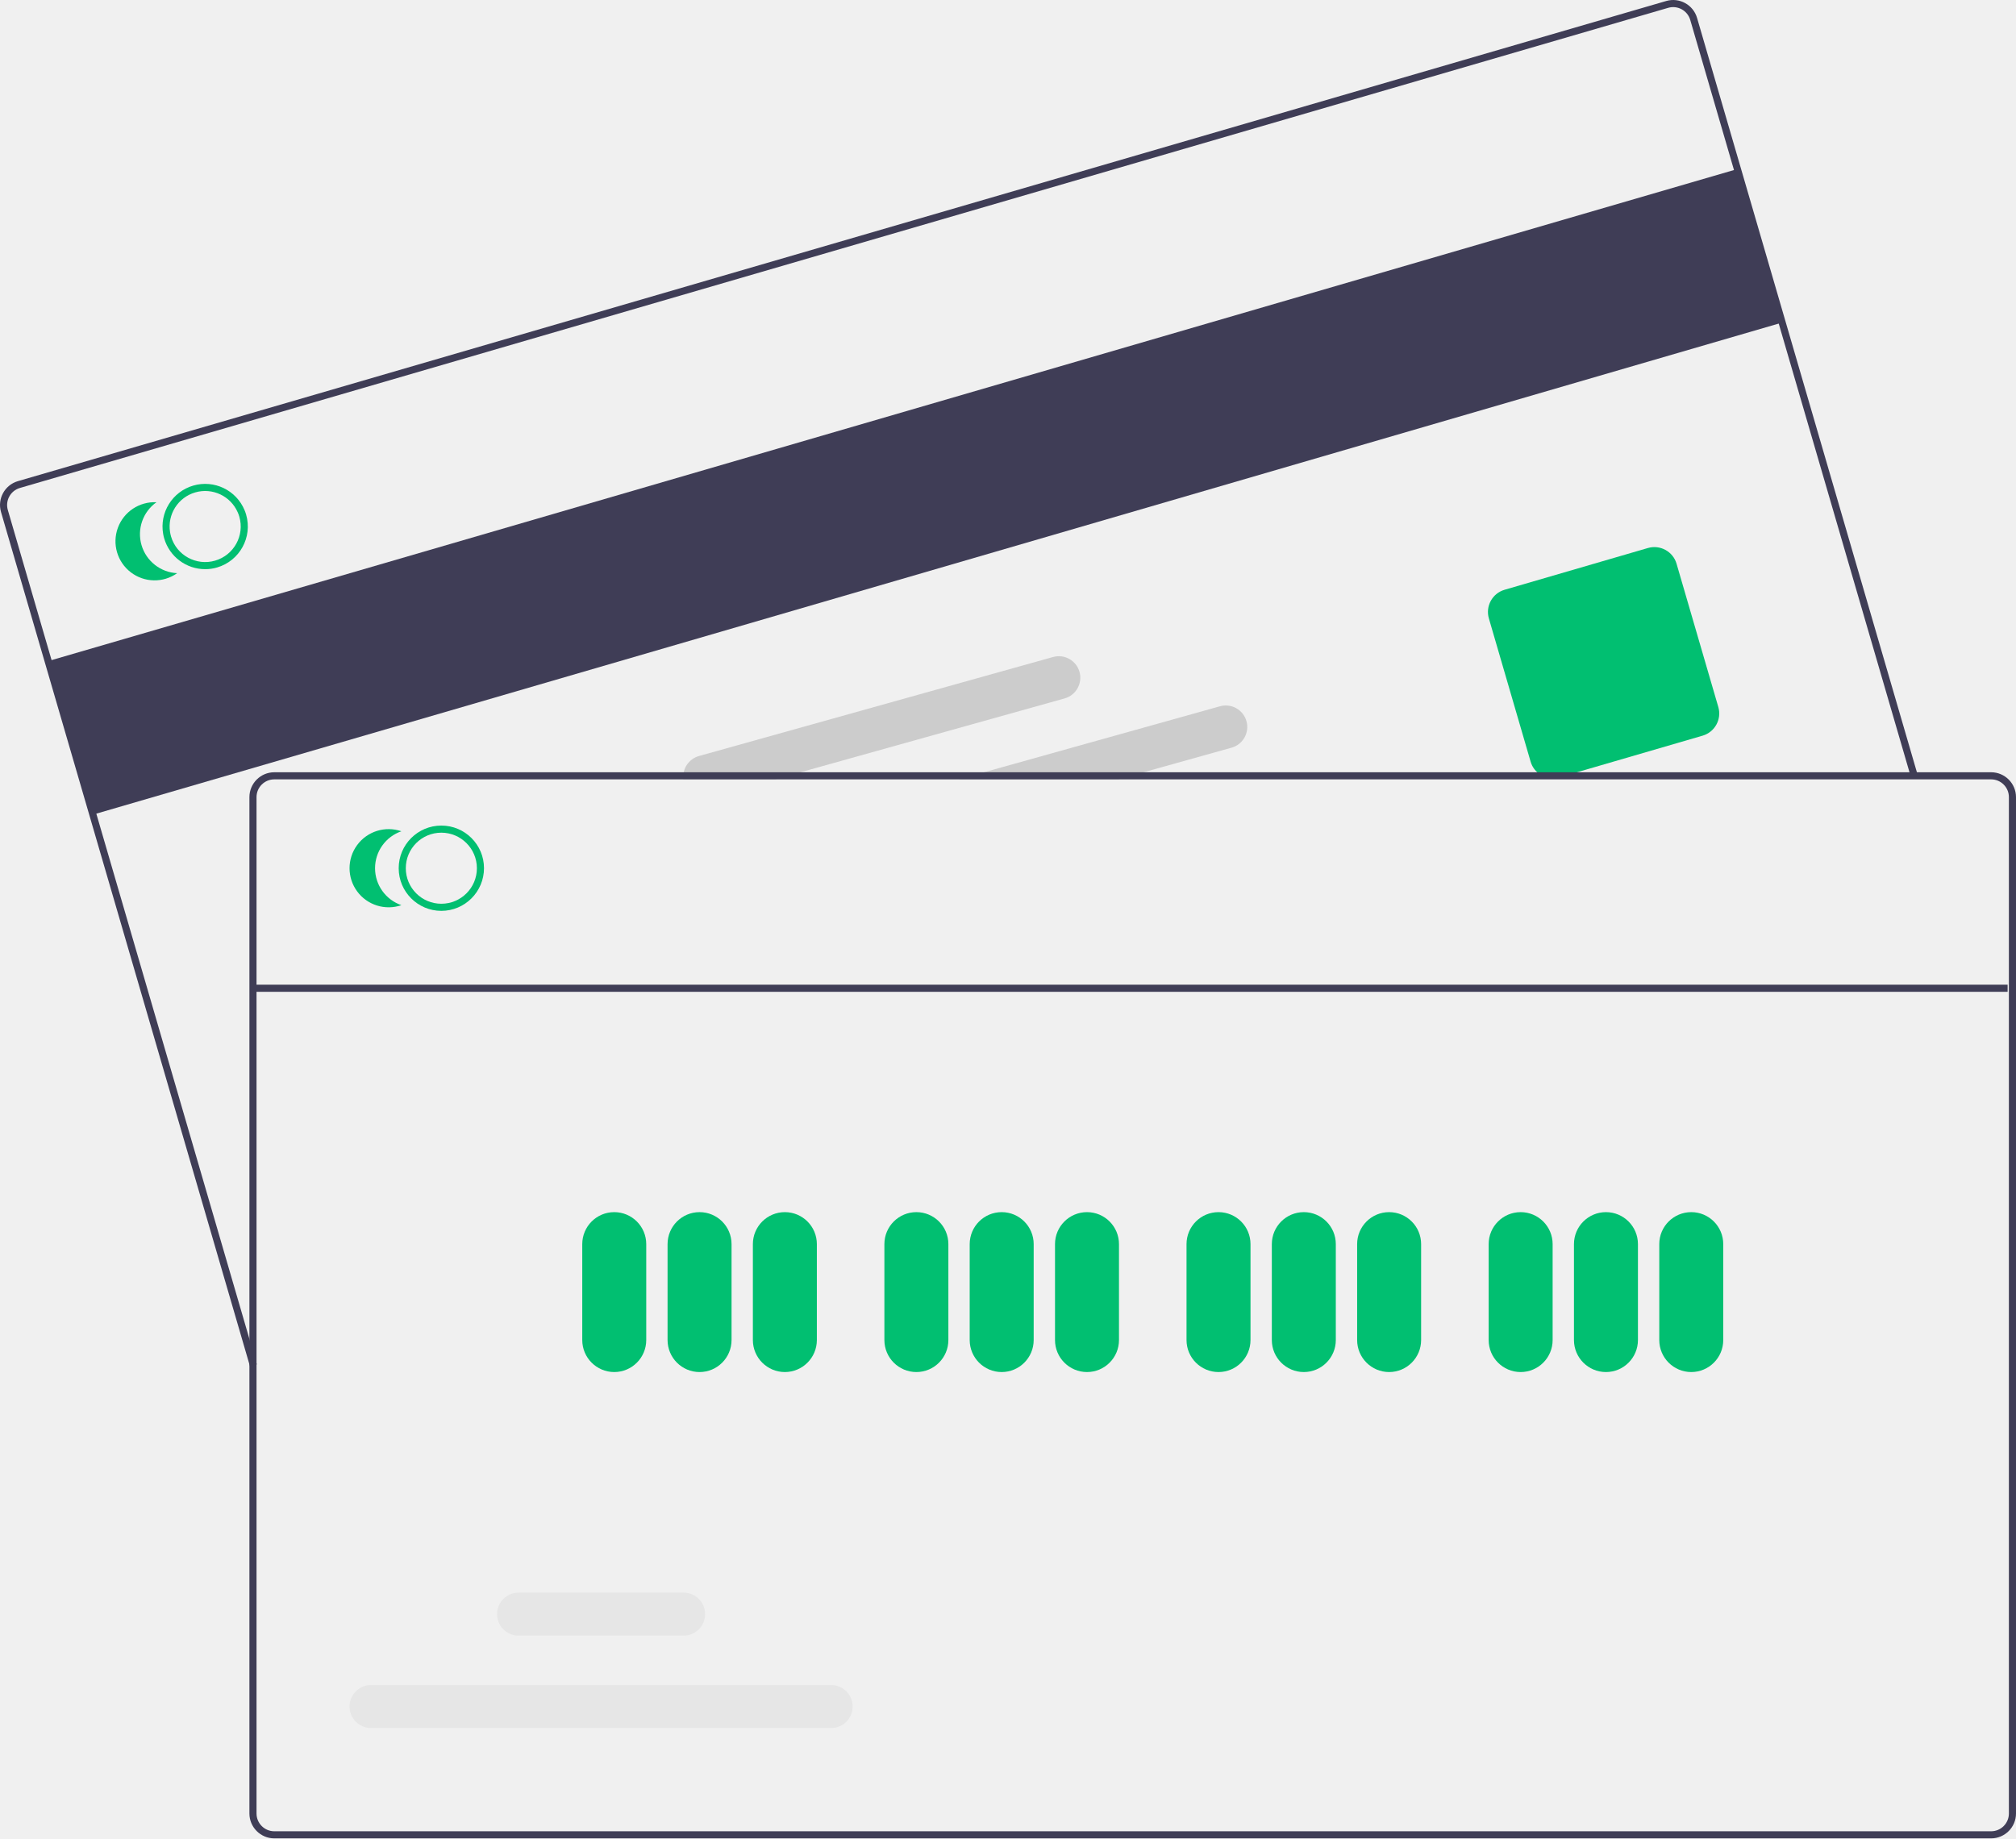
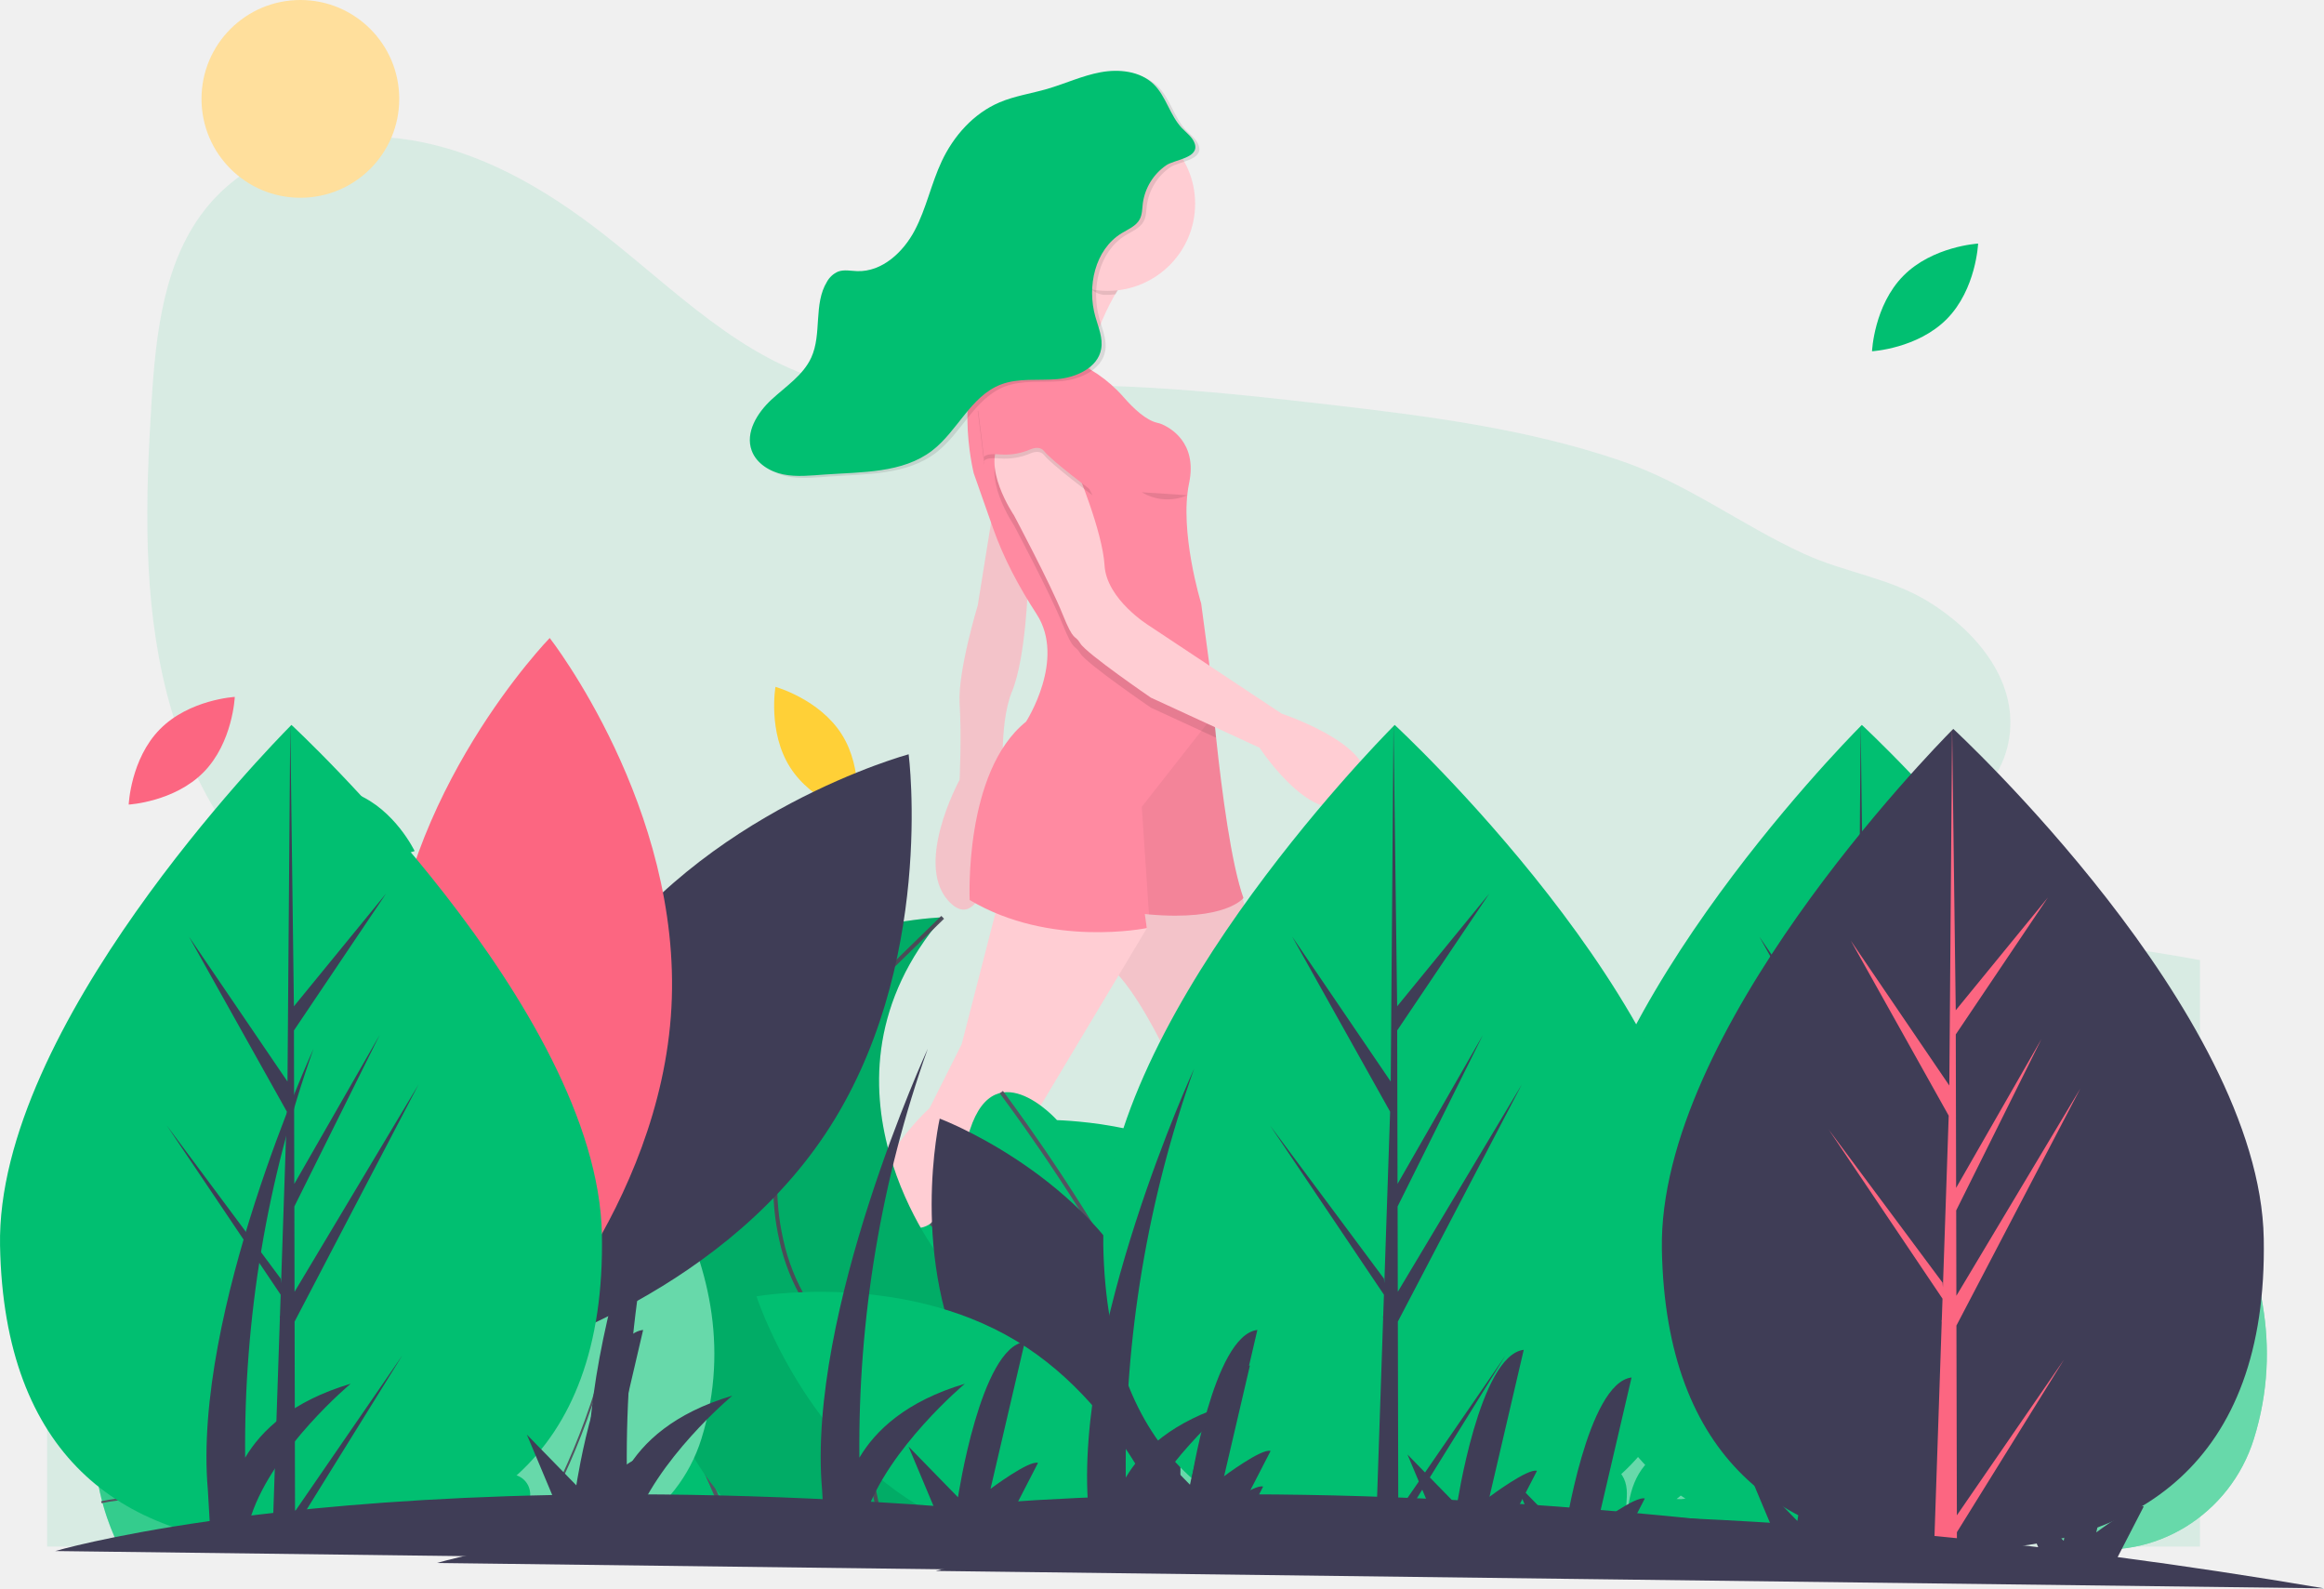
- <svg xmlns="http://www.w3.org/2000/svg" id="abd5c76d-7219-42bc-94fd-ab97f702b65a" data-name="Layer 1" width="567.17" height="517.31" viewBox="0 0 567.17 517.31">
-   <rect x="326.035" y="307.389" width="495" height="45" transform="translate(-385.4543 -17.88532) rotate(-16.24392)" fill="#3f3d56" />
-   <path d="M386.4,575.969,316.354,335.556a7,7,0,0,1,4.763-8.679L784.835,191.769a7.006,7.006,0,0,1,8.679,4.762l62.056,212.989-1.92.56L791.593,197.091a5.009,5.009,0,0,0-6.199-3.402L321.676,328.798a5,5,0,0,0-3.402,6.199l70.047,240.413Z" transform="translate(-316.0711 -191.4881)" fill="#3f3d56" />
-   <path d="M752.933,410.51a6.512,6.512,0,0,1-6.243-4.683l-11.749-40.323a6.507,6.507,0,0,1,4.422-8.059l40.323-11.749a6.507,6.507,0,0,1,8.059,4.423L799.494,390.443a6.507,6.507,0,0,1-4.422,8.059l-40.323,11.749A6.479,6.479,0,0,1,752.933,410.51Z" transform="translate(-316.0711 -191.4881)" fill="#01bf71" />
-   <path d="M385.318,336.3a11.691,11.691,0,0,0-.43-1.22,12,12,0,0,0-22.91,6.67,11.38,11.38,0,0,0,.29,1.26,12.019,12.019,0,0,0,11.53,8.64,11.749,11.749,0,0,0,3.35-.48A12.013,12.013,0,0,0,385.318,336.3Zm-8.73,12.95a10.013,10.013,0,0,1-12.4-6.8,11.435,11.435,0,0,1-.28-1.26,9.997,9.997,0,0,1,19.04-5.54,8.338,8.338,0,0,1,.45,1.21A10.004,10.004,0,0,1,376.588,349.25Z" transform="translate(-316.0711 -191.4881)" fill="#01bf71" />
-   <path d="M355.885,344.87a11.002,11.002,0,0,1,4.208-12.057,11,11,0,1,0,5.818,19.967A11.002,11.002,0,0,1,355.885,344.87Z" transform="translate(-316.0711 -191.4881)" fill="#01bf71" />
-   <path d="M666.747,394.43a6.042,6.042,0,0,0-7.45-4.2L592.907,408.8l-7.15,2h44.9l7.15-2,24.75-6.92A6.049,6.049,0,0,0,666.747,394.43Z" transform="translate(-316.0711 -191.4881)" fill="#ccc" />
-   <path d="M619.777,380.56a6.045,6.045,0,0,0-7.45-4.19l-99.62,27.86a6.068,6.068,0,0,0-4.37,6.57h25.79l7.16-2,74.3-20.78A6.055,6.055,0,0,0,619.777,380.56Z" transform="translate(-316.0711 -191.4881)" fill="#ccc" />
-   <path d="M876.241,408.798H393.241a7.008,7.008,0,0,0-7,7v286a7.008,7.008,0,0,0,7,7H876.241a7.008,7.008,0,0,0,7-7v-286A7.008,7.008,0,0,0,876.241,408.798Zm5,293a5.002,5.002,0,0,1-5,5H393.241a5.002,5.002,0,0,1-5-5v-286a5.002,5.002,0,0,1,5-5H876.241a5.002,5.002,0,0,1,5,5Z" transform="translate(-316.0711 -191.4881)" fill="#3f3d56" />
-   <path d="M440.237,447.8a12,12,0,1,1,12-12A12.014,12.014,0,0,1,440.237,447.8Zm0-22a10,10,0,1,0,10,10A10.011,10.011,0,0,0,440.237,425.8Z" transform="translate(-316.0711 -191.4881)" fill="#01bf71" />
-   <path d="M421.585,435.8a11.002,11.002,0,0,1,7.413-10.399,11,11,0,1,0,0,20.797A11.002,11.002,0,0,1,421.585,435.8Z" transform="translate(-316.0711 -191.4881)" fill="#01bf71" />
-   <path d="M488.881,577.578a9.01,9.01,0,0,1-9-9v-27a9,9,0,0,1,18,0v27A9.01,9.01,0,0,1,488.881,577.578Z" transform="translate(-316.0711 -191.4881)" fill="#01bf71" />
-   <path d="M512.881,577.578a9.01,9.01,0,0,1-9-9v-27a9,9,0,0,1,18,0v27A9.01,9.01,0,0,1,512.881,577.578Z" transform="translate(-316.0711 -191.4881)" fill="#01bf71" />
-   <path d="M536.881,577.578a9.01,9.01,0,0,1-9-9v-27a9,9,0,0,1,18,0v27A9.01,9.01,0,0,1,536.881,577.578Z" transform="translate(-316.0711 -191.4881)" fill="#01bf71" />
-   <path d="M573.881,577.578a9.01,9.01,0,0,1-9-9v-27a9,9,0,0,1,18,0v27A9.01,9.01,0,0,1,573.881,577.578Z" transform="translate(-316.0711 -191.4881)" fill="#01bf71" />
-   <path d="M597.881,577.578a9.01,9.01,0,0,1-9-9v-27a9,9,0,0,1,18,0v27A9.01,9.01,0,0,1,597.881,577.578Z" transform="translate(-316.0711 -191.4881)" fill="#01bf71" />
-   <path d="M621.881,577.578a9.01,9.01,0,0,1-9-9v-27a9,9,0,0,1,18,0v27A9.01,9.01,0,0,1,621.881,577.578Z" transform="translate(-316.0711 -191.4881)" fill="#01bf71" />
-   <path d="M658.881,577.578a9.01,9.01,0,0,1-9-9v-27a9,9,0,0,1,18,0v27A9.01,9.01,0,0,1,658.881,577.578Z" transform="translate(-316.0711 -191.4881)" fill="#01bf71" />
-   <path d="M682.881,577.578a9.01,9.01,0,0,1-9-9v-27a9,9,0,0,1,18,0v27A9.01,9.01,0,0,1,682.881,577.578Z" transform="translate(-316.0711 -191.4881)" fill="#01bf71" />
-   <path d="M706.881,577.578a9.01,9.01,0,0,1-9-9v-27a9,9,0,0,1,18,0v27A9.01,9.01,0,0,1,706.881,577.578Z" transform="translate(-316.0711 -191.4881)" fill="#01bf71" />
-   <path d="M743.881,577.578a9.01,9.01,0,0,1-9-9v-27a9,9,0,0,1,18,0v27A9.01,9.01,0,0,1,743.881,577.578Z" transform="translate(-316.0711 -191.4881)" fill="#01bf71" />
-   <path d="M767.881,577.578a9.01,9.01,0,0,1-9-9v-27a9,9,0,0,1,18,0v27A9.01,9.01,0,0,1,767.881,577.578Z" transform="translate(-316.0711 -191.4881)" fill="#01bf71" />
-   <path d="M791.881,577.578a9.01,9.01,0,0,1-9-9v-27a9,9,0,0,1,18,0v27A9.01,9.01,0,0,1,791.881,577.578Z" transform="translate(-316.0711 -191.4881)" fill="#01bf71" />
-   <path d="M549.899,677.745H420.459a6.047,6.047,0,1,1,0-12.095H549.899a6.047,6.047,0,1,1,0,12.095Z" transform="translate(-316.0711 -191.4881)" fill="#e6e6e6" />
-   <path d="M508.399,651.745H461.959a6.047,6.047,0,1,1,0-12.095h46.44a6.047,6.047,0,1,1,0,12.095Z" transform="translate(-316.0711 -191.4881)" fill="#e6e6e6" />
-   <rect x="71.81" y="277.09" width="493" height="2" fill="#3f3d56" />
+ <svg xmlns="http://www.w3.org/2000/svg" id="a091f3fe-20c2-40df-845f-d86d404f8031" data-name="Layer 1" width="1169.108" height="798.867" viewBox="0 0 1169.108 798.867">
+   <path d="M972.836,488.965c-31.824,40.46-19.46,99.567.762,146.904,6.771,15.849,14.428,32.617,11.572,49.614-3.493,20.784-22.043,35.981-41.518,44.036-35.503,14.683-77.988,11.184-110.61-9.11C804.849,702.87,784.66,674.35,755.987,657.61c-47.984-28.014-109.06-17.435-161.164,1.862-36.863,13.652-77.164,31.406-113.793,17.139-25.774-10.039-43.589-34.474-53.297-60.375-4.687-12.505-8.088-26.041-17.038-35.953-5.321-5.893-12.264-10.076-19.378-13.602-64.953-32.205-146.989-14.959-210.078-50.679-42.608-24.124-69.885-69.63-81.963-117.08s-10.671-97.205-7.604-146.072c2.179-34.728,6.089-71.803,28.279-98.606C143.425,125.891,183.711,115.348,220.124,120.737s69.418,24.597,98.454,47.22c36.289,28.274,69.944,63.483,114.499,74.936,30.343,7.8,62.261,3.533,93.555,2.056,52.317-2.47,104.655,3.023,156.683,9.038,49.808,5.758,99.976,12.095,147.426,28.298,33.579,11.466,60.499,32.28,92.206,46.821,20.668,9.478,43.205,12.096,62.774,24.168,24.105,14.871,46.205,40.738,40.028,71.006C1019.878,453.057,989.727,467.491,972.836,488.965Z" transform="translate(-15.44618 -50.56634)" fill="#01bf71" opacity="0.1" />
+   <path d="M39.172,588.446s183-48,420,74,496-96,491-129,172,0,172,0v295h-1083Z" transform="translate(-15.44618 -50.56634)" fill="#01bf71" opacity="0.1" />
+   <circle cx="151.106" cy="49.735" r="49.735" fill="#ffdf9c" />
+   <path d="M515.408,304.699l-8.101,50.389s-10.126,33.257-9.113,49.381,0,38.296,0,38.296-24.302,44.342-4.05,62.482,26.327-57.443,26.327-57.443-3.038-32.249,4.05-49.381,8.101-54.42,8.101-54.42Z" transform="translate(-15.44618 -50.56634)" fill="#ffcdd3" />
+   <path d="M515.408,304.699l-8.101,50.389s-10.126,33.257-9.113,49.381,0,38.296,0,38.296-24.302,44.342-4.05,62.482,26.327-57.443,26.327-57.443-3.038-32.249,4.05-49.381,8.101-54.42,8.101-54.42Z" transform="translate(-15.44618 -50.56634)" opacity="0.05" />
+   <path d="M634.049,477.973,648.057,530.442,661.221,591.916s7.088,13.101,0,40.311l23.29,75.583s13.164,48.373,21.264,49.381-8.101,38.296-8.101,38.296l-22.277-13.101s-6.076-30.233-14.176-37.288-34.428-77.599-34.428-77.599l-8.101-49.381s-25.315-67.521-47.592-83.646-29.365-42.327-29.365-42.327Z" transform="translate(-15.44618 -50.56634)" fill="#ffcdd3" />
+   <path d="M541.735,492.146s7.088,26.202,29.365,42.327,47.592,83.646,47.592,83.646l8.101,49.381s26.327,70.544,34.428,77.599c5.944,5.18,10.804,22.846,12.961,31.876.79,3.275,1.215,5.412,1.215,5.412l22.277,13.101s16.201-37.288,8.101-38.296c-1.256-.151-2.633-1.451-4.071-3.527-7.797-11.307-17.194-45.854-17.194-45.854l-23.29-75.583c7.088-27.21,0-40.311,0-40.311L648.057,530.442l-14.004-52.465Z" transform="translate(-15.44618 -50.56634)" opacity="0.05" />
+   <path d="M412.124,754.168l8.101,19.148,36.453-4.031a83.706,83.706,0,0,1-1.863-15.822c-.324-11.438,1.438-26.877,10.977-38.598,17.214-21.163,43.541-73.568,43.541-73.568s26.327-28.218,32.403-39.303l50.69-84.623-1.58-7.589,13.67-12.597H519.458l-20.252,78.607-16.201,32.249s-34.428,29.226-47.592,90.7c0,0-13.133,40.956-21.497,53.18A14.694,14.694,0,0,1,412.124,754.168Z" transform="translate(-15.44618 -50.56634)" fill="#ffcdd3" />
+   <path d="M674.182,776.974c.79,3.275,1.215,5.412,1.215,5.412l22.277,13.101s16.201-37.288,8.101-38.296c-1.256-.151-2.633-1.451-4.071-3.527a5.674,5.674,0,0,0-2.592,6.278,15.573,15.573,0,0,0,1.6,4.303c3.038,5.039-10.126,13.101-10.126,13.101C686.151,783.021,678.951,780.028,674.182,776.974Z" transform="translate(-15.44618 -50.56634)" opacity="0.1" />
+   <path d="M700.124,761.957c-1.389-5.813,5.914-9.709,10.016-5.347a19.491,19.491,0,0,1,2.723,3.604c4.05,7.054,34.428,13.101,40.504,11.086s27.34-4.031,22.277,11.086-96.196,37.288-96.196,37.288-10.126-14.109-9.113-24.187a115.178,115.178,0,0,0,0-20.156s14.176,13.101,21.264,4.031c0,0,13.164-8.062,10.126-13.101A15.57,15.57,0,0,1,700.124,761.957Z" transform="translate(-15.44618 -50.56634)" fill="#dce6f2" />
+   <path d="M412.124,754.168l8.101,19.148,36.453-4.031a83.706,83.706,0,0,1-1.863-15.822,4.996,4.996,0,0,0-8.131-1.159c-1.883,2.016-3.787,4.142-5.195,5.896-4.05,5.039-17.214,2.016-17.214,2.016-3.412,1.129-7.463-3.769-10.359-8.294A14.694,14.694,0,0,1,412.124,754.168Z" transform="translate(-15.44618 -50.56634)" opacity="0.1" />
+   <path d="M445.667,754.32a4.984,4.984,0,0,1,8.476,2.091c1.842,7.166,5.883,16.424,14.686,19.928,15.189,6.047,36.453,16.124,29.365,25.194s-31.39,17.132-52.655,10.078S393.897,787.425,393.897,787.425l15.189-40.311s8.101,17.132,14.176,15.117c0,0,13.164,3.023,17.214-2.016C441.886,758.461,443.788,756.34,445.667,754.32Z" transform="translate(-15.44618 -50.56634)" fill="#dce6f2" />
+   <path d="M583.251,187.797s-24.302,33.257-18.227,56.436-48.604-15.117-48.604-15.117S544.773,203.921,539.71,162.602Z" transform="translate(-15.44618 -50.56634)" fill="#ffcdd3" />
+   <path d="M503.257,503.232c40.504,24.187,89.108,14.109,89.108,14.109L591.352,510.286c.709.071,1.418.141,2.106.202,38.711,3.406,47.511-8.264,47.511-8.264-6.055-16.941-10.804-52.858-13.761-80.622-.425-3.991-.81-7.81-1.164-11.388-.8-8.092-1.397-14.905-1.782-19.511-.334-4.051-.506-6.389-.506-6.389l-4.05-30.233s-11.138-36.28-6.076-60.467c4.312-20.6-9.739-28.041-14.001-29.795a13.528,13.528,0,0,0-2.059-.609c-5.554-1.31-11.739-6.961-17.001-13.022a68.283,68.283,0,0,0-28.403-19.289c-5.093-1.844-9.417-3.799-9.417-3.799-7.088-8.062-26.327-3.023-26.327-3.023-23.29,15.117-11.138,64.498-11.138,64.498l9.68,27.533c5.397,15.328,13.083,29.679,21.953,43.314,14.885,22.856-5.306,54.118-5.306,54.118C500.219,438.734,503.257,503.232,503.257,503.232Z" transform="translate(-15.44618 -50.56634)" fill="#ff8aa1" />
+   <path d="M589.833,456.37l3.625,54.118c38.711,3.406,47.511-8.264,47.511-8.264-6.055-16.941-10.804-52.858-13.761-80.622-.425-3.991-.81-7.81-1.164-11.388Z" transform="translate(-15.44618 -50.56634)" opacity="0.05" />
+   <path d="M525.534,314.777s18.227,34.264,24.302,49.381,6.076,10.078,9.113,15.117,35.441,27.21,35.441,27.21l32.818,15.117c-1.387-13.021-2.39-24.257-2.947-30.899l-30.884-20.498s-21.264-13.101-22.277-30.233S556.924,291.598,556.924,291.598s-26.327-28.218-37.466-15.117S525.534,314.777,525.534,314.777Z" transform="translate(-15.44618 -50.56634)" opacity="0.1" />
+   <path d="M556.924,286.559s13.164,31.241,14.176,48.373,22.277,30.233,22.277,30.233l66.831,44.342s57.718,19.148,38.478,41.319-49.617-24.187-49.617-24.187l-54.68-25.194s-32.403-22.171-35.441-27.21-3.038,0-9.113-15.117-24.302-49.381-24.302-49.381-17.214-25.194-6.076-38.296S556.924,286.559,556.924,286.559Z" transform="translate(-15.44618 -50.56634)" fill="#ffcdd3" />
+   <path d="M565.025,299.66s-20.252-15.117-24.302-20.156c-1.788-2.224-4.563-1.896-7.105-.834a32.042,32.042,0,0,1-15.046,2.472c-4.43-.378-8.734-.126-8.227,2.393,1.013,5.039-3.038-26.202-3.038-26.202l17.214-6.047,22.277,12.093Z" transform="translate(-15.44618 -50.56634)" opacity="0.1" />
+   <path d="M565.025,297.645s-20.252-15.117-24.302-20.156c-1.788-2.224-4.563-1.896-7.105-.834a32.042,32.042,0,0,1-15.046,2.472c-4.43-.378-8.734-.126-8.227,2.393,1.013,5.039-3.038-26.202-3.038-26.202l17.214-6.047,22.277,12.093Z" transform="translate(-15.44618 -50.56634)" fill="#ff8aa1" />
+   <path d="M612.711,299.66a24.947,24.947,0,0,1-22.878-1.512" transform="translate(-15.44618 -50.56634)" opacity="0.1" />
+   <path d="M546.292,165.122c.757-6.024-6.738,6.488-7.594-.504l43.541,25.194s-2.485,3.406-5.665,8.785a44.667,44.667,0,0,1-4.968.285C558.506,198.883,554.36,174.156,546.292,165.122Z" transform="translate(-15.44618 -50.56634)" opacity="0.1" />
+   <ellipse cx="557.173" cy="102.462" rx="44.048" ry="43.838" fill="#ffcdd3" />
+   <path d="M592.381,153.794c-.331,2.752-.269,5.661-1.585,8.104-1.842,3.421-5.813,4.977-9.133,7.012-13.456,8.25-17.447,26.81-13.159,41.949,1.517,5.357,3.91,10.794,2.916,16.271-1.708,9.413-12.481,14.292-22.055,15.128s-19.596-.708-28.549,2.768c-15.038,5.838-21.659,23.391-34.442,33.2-14.867,11.409-35.346,10.703-54.073,12.023-6.924.488-13.95,1.318-20.752-.061s-13.513-5.46-15.916-11.941c-3.39-9.145,2.784-19.061,9.956-25.699s15.925-12.239,19.985-21.109c5.458-11.924,1.046-26.984,7.911-38.163a11.734,11.734,0,0,1,5.585-5.096c3.024-1.13,6.379-.349,9.607-.239,12.505.428,23.17-9.5,28.978-20.53s8.276-23.515,13.588-34.79c6.011-12.76,16.027-24.021,29.048-29.56,7.628-3.245,15.955-4.436,23.919-6.745,9.053-2.624,17.696-6.709,26.97-8.41s19.779-.578,26.559,5.944c6.381,6.139,8.242,15.771,14.342,22.187,2.306,2.425,5.266,4.476,6.376,7.627,2.628,7.464-10.125,8.093-14.379,11.082A27.834,27.834,0,0,0,592.381,153.794Z" transform="translate(-15.44618 -50.56634)" opacity="0.1" />
+   <path d="M590.356,152.786c-.331,2.752-.269,5.661-1.585,8.104-1.842,3.421-5.813,4.977-9.133,7.012-13.456,8.25-17.447,26.81-13.159,41.949,1.517,5.357,3.91,10.794,2.916,16.271-1.708,9.413-12.481,14.292-22.055,15.128s-19.596-.708-28.549,2.768c-15.038,5.838-21.659,23.391-34.442,33.2-14.867,11.409-35.346,10.703-54.073,12.023-6.924.488-13.95,1.318-20.752-.061s-13.513-5.46-15.916-11.941c-3.39-9.145,2.784-19.061,9.956-25.699s15.925-12.239,19.985-21.109c5.458-11.924,1.046-26.984,7.911-38.163a11.734,11.734,0,0,1,5.585-5.096c3.024-1.13,6.379-.349,9.607-.239,12.505.428,23.17-9.5,28.978-20.53s8.276-23.515,13.588-34.79c6.011-12.76,16.027-24.021,29.048-29.56,7.628-3.245,15.955-4.436,23.919-6.745,9.053-2.624,17.696-6.709,26.97-8.41s19.779-.578,26.559,5.944c6.381,6.139,8.242,15.771,14.342,22.187,2.306,2.425,5.266,4.476,6.376,7.627,2.628,7.464-10.125,8.093-14.379,11.082A27.834,27.834,0,0,0,590.356,152.786Z" transform="translate(-15.44618 -50.56634)" fill="#01bf71" />
+   <path d="M75.672,828.946s-33-59,8-106,89-21,89-21,60,28,46,95c0,0-8,34-32,32Z" transform="translate(-15.44618 -50.56634)" fill="#01bf71" />
+   <path d="M75.672,828.946s-33-59,8-106,89-21,89-21,60,28,46,95c0,0-8,34-32,32Z" transform="translate(-15.44618 -50.56634)" fill="#fff" opacity="0.2" />
+   <line x1="112.059" y1="778.465" x2="148.226" y2="668.38" fill="none" stroke="#535461" stroke-miterlimit="10" />
+   <path d="M196.672,735.946s-18.62-8.761-37.31-3.88c0,0-9.69-24.12-31.69-28.12" transform="translate(-15.44618 -50.56634)" fill="none" stroke="#535461" stroke-miterlimit="10" />
+   <path d="M205.672,773.946s-31.664-22.885-54.832-15.942c0,0-26.168-31.058-44.168-29.058" transform="translate(-15.44618 -50.56634)" fill="none" stroke="#535461" stroke-miterlimit="10" />
+   <path d="M198.672,814.946s-27.063-19.573-60.532-18.287c0,0-25.468-30.713-49.468-32.713" transform="translate(-15.44618 -50.56634)" fill="none" stroke="#535461" stroke-miterlimit="10" />
+   <path d="M141.953,829.031a70.976,70.976,0,0,0-12.926-4.632s-20.855-27.119-62.605-18.286" transform="translate(-15.44618 -50.56634)" fill="none" stroke="#535461" stroke-miterlimit="10" />
+   <path d="M432.672,828.946s33-54-49-134-77-95-70-107c0,0-66,8-52,107s74,134,74,134Z" transform="translate(-15.44618 -50.56634)" fill="#01bf71" />
+   <path d="M386.172,828.946s-24.5-71-61.5-114-30-114-11-127" transform="translate(-15.44618 -50.56634)" fill="none" stroke="#535461" stroke-miterlimit="10" stroke-width="2" />
+   <path d="M972.893,189.338c-14.736,14.955-15.705,37.895-15.705,37.895s22.924-1.306,37.66-16.26,15.705-37.895,15.705-37.895S987.63,174.383,972.893,189.338Z" transform="translate(-15.44618 -50.56634)" fill="#01bf71" />
+   <path d="M95.893,417.338C81.157,432.292,80.188,455.233,80.188,455.233s22.924-1.306,37.66-16.26,15.705-37.895,15.705-37.895S110.63,402.383,95.893,417.338Z" transform="translate(-15.44618 -50.56634)" fill="#fc6681" />
+   <path d="M916.893,466.338c-14.736,14.955-15.705,37.895-15.705,37.895s22.924-1.306,37.66-16.26,15.705-37.895,15.705-37.895S931.63,451.383,916.893,466.338Z" transform="translate(-15.44618 -50.56634)" fill="#01bf71" />
+   <path d="M194.73,449.901c-19.418-7.983-41.02-.2-41.02-.2s9.882,20.725,29.301,28.708,41.02.2,41.02.2S214.149,457.884,194.73,449.901Z" transform="translate(-15.44618 -50.56634)" fill="#01bf71" />
+   <path d="M438.895,419.916c-11.224-17.743-33.348-23.887-33.348-23.887s-3.925,22.623,7.299,40.366,33.348,23.887,33.348,23.887S450.119,437.659,438.895,419.916Z" transform="translate(-15.44618 -50.56634)" fill="#ffd037" />
+   <circle cx="694.357" cy="442.691" r="8.669" fill="#fc6681" />
+   <circle cx="714.585" cy="535.161" r="8.669" fill="#fc6681" />
+   <path d="M547.172,613.946s-33-37-45,9-19,52-43,40-49,45,10,86,26,81.5,26,81.5h211s28-81.5-33-109.5-59-49-57-77S547.172,613.946,547.172,613.946Z" transform="translate(-15.44618 -50.56634)" fill="#01bf71" />
+   <path d="M519.172,599.876s137,180.57,90,230.57" transform="translate(-15.44618 -50.56634)" fill="none" stroke="#535461" stroke-miterlimit="10" stroke-width="2" />
+   <path d="M483.75,665.855s32.421,27.591,85.421,13.591,39.932-49.916,39.932-49.916" transform="translate(-15.44618 -50.56634)" fill="none" stroke="#535461" stroke-miterlimit="10" stroke-width="2" />
+   <path d="M705.621,753.139s-70.531-34.208-105.99-21.45c-92.322,33.215-160.959-56.243-160.959-56.243" transform="translate(-15.44618 -50.56634)" fill="none" stroke="#535461" stroke-miterlimit="10" stroke-width="2" />
+   <path d="M500.672,828.946s43-32-11-144c0,0-72-89,0-173,0,0-157,4-154,150s78.5,167,78.5,167Z" transform="translate(-15.44618 -50.56634)" fill="#01bf71" />
+   <path d="M460.505,828.946s-10.833-77-39.833-124a100.81,100.81,0,0,1-12.185-30.708c-9.694-42.629,4.126-87.208,35.437-117.717l45.748-44.575" transform="translate(-15.44618 -50.56634)" fill="none" stroke="#535461" stroke-miterlimit="10" stroke-width="2" />
+   <path d="M500.672,828.946s43-32-11-144c0,0-72-89,0-173,0,0-157,4-154,150s78.5,167,78.5,167Z" transform="translate(-15.44618 -50.56634)" opacity="0.1" />
+   <path d="M886.111,828.065s-147.143-32.896,40.077-225.389c0,0,80.705,76.487,51.098,171.571-11.904,38.229-50.197,61.832-88.982,54.269Q887.215,828.304,886.111,828.065Z" transform="translate(-15.44618 -50.56634)" fill="#01bf71" />
+   <path d="M886.111,828.065c-3.231-.722-143.974-36.154,40.077-225.389,0,0,80.705,76.487,51.098,171.571-11.904,38.229-50.197,61.832-88.982,54.269Q887.215,828.304,886.111,828.065Z" transform="translate(-15.44618 -50.56634)" fill="#fff" opacity="0.4" />
+   <path d="M888.043,829.159s77.719-117.085,38.145-226.483" transform="translate(-15.44618 -50.56634)" fill="none" stroke="#535461" stroke-miterlimit="10" />
+   <path d="M277.111,828.065s-147.143-32.896,40.077-225.389c0,0,80.705,76.487,51.098,171.571-11.904,38.229-50.197,61.832-88.982,54.269Q278.215,828.304,277.111,828.065Z" transform="translate(-15.44618 -50.56634)" fill="#01bf71" />
+   <path d="M277.111,828.065c-3.231-.722-143.974-36.154,40.077-225.389,0,0,80.705,76.487,51.098,171.571-11.904,38.229-50.197,61.832-88.982,54.269Q278.215,828.304,277.111,828.065Z" transform="translate(-15.44618 -50.56634)" fill="#fff" opacity="0.4" />
+   <path d="M279.043,829.159s77.719-117.085,38.145-226.483" transform="translate(-15.44618 -50.56634)" fill="none" stroke="#535461" stroke-miterlimit="10" />
+   <path d="M606.111,828.065s-147.143-32.896,40.077-225.389c0,0,80.705,76.487,51.098,171.571-11.904,38.229-50.197,61.832-88.982,54.269Q607.215,828.304,606.111,828.065Z" transform="translate(-15.44618 -50.56634)" fill="#01bf71" />
+   <path d="M606.111,828.065c-3.231-.722-143.974-36.154,40.077-225.389,0,0,80.705,76.487,51.098,171.571-11.904,38.229-50.197,61.832-88.982,54.269Q607.215,828.304,606.111,828.065Z" transform="translate(-15.44618 -50.56634)" fill="#fff" opacity="0.4" />
+   <path d="M608.043,829.159s77.719-117.085,38.145-226.483" transform="translate(-15.44618 -50.56634)" fill="none" stroke="#535461" stroke-miterlimit="10" />
+   <path d="M1058.111,828.065s-147.143-32.896,40.077-225.389c0,0,80.705,76.487,51.098,171.571-11.904,38.229-50.197,61.832-88.982,54.269Q1059.215,828.304,1058.111,828.065Z" transform="translate(-15.44618 -50.56634)" fill="#01bf71" />
+   <path d="M1058.111,828.065c-3.231-.722-143.974-36.154,40.077-225.389,0,0,80.705,76.487,51.098,171.571-11.904,38.229-50.197,61.832-88.982,54.269Q1059.215,828.304,1058.111,828.065Z" transform="translate(-15.44618 -50.56634)" fill="#fff" opacity="0.4" />
+   <path d="M1060.043,829.159s77.719-117.085,38.145-226.483" transform="translate(-15.44618 -50.56634)" fill="none" stroke="#535461" stroke-miterlimit="10" />
+   <path d="M784.111,828.065s-147.143-32.896,40.077-225.389c0,0,80.705,76.487,51.098,171.571-11.904,38.229-50.197,61.832-88.982,54.269Q785.215,828.304,784.111,828.065Z" transform="translate(-15.44618 -50.56634)" fill="#01bf71" />
+   <path d="M784.111,828.065c-3.231-.722-143.974-36.154,40.077-225.389,0,0,80.705,76.487,51.098,171.571-11.904,38.229-50.197,61.832-88.982,54.269Q785.215,828.304,784.111,828.065Z" transform="translate(-15.44618 -50.56634)" fill="#fff" opacity="0.4" />
+   <path d="M786.043,829.159s77.719-117.085,38.145-226.483" transform="translate(-15.44618 -50.56634)" fill="none" stroke="#535461" stroke-miterlimit="10" />
+   <path d="M272.184,816.567c4.343-3.293,8.418-7.177,9.669-11.906a10.067,10.067,0,0,0-6.757-12.126c-6.206-1.936-12.837,1.573-17.864,5.117s-10.79,7.589-17.369,6.838c6.817-4.923,10.057-12.924,8.178-20.192a7.818,7.818,0,0,0-2.274-4.1c-3.445-3.005-9.689-1.714-13.814.653-13.117,7.528-16.777,22.064-16.848,35.148-1.323-4.719-.209-9.637-.241-14.479s-1.659-10.208-6.664-12.808c-2.972-1.544-6.643-1.844-10.164-1.949-5.896-.177-12.463.305-16.49,3.824-5.003,4.372-3.706,11.707.647,16.52s10.973,7.828,17.068,11.153c4.644,2.533,9.342,5.493,12.197,9.492a8.612,8.612,0,0,1,.904,1.696h36.964A106.272,106.272,0,0,0,272.184,816.567Z" transform="translate(-15.44618 -50.56634)" fill="#01bf71" />
+   <path d="M891.184,816.567c4.343-3.293,8.418-7.177,9.669-11.906a10.067,10.067,0,0,0-6.757-12.126c-6.206-1.936-12.837,1.573-17.864,5.117s-10.79,7.589-17.369,6.838c6.817-4.923,10.057-12.924,8.178-20.192a7.818,7.818,0,0,0-2.274-4.1c-3.445-3.005-9.689-1.714-13.814.653-13.117,7.528-16.777,22.064-16.848,35.148-1.323-4.719-.209-9.637-.241-14.479s-1.659-10.208-6.664-12.808c-2.972-1.544-6.643-1.844-10.164-1.949-5.896-.177-12.463.305-16.49,3.824-5.003,4.372-3.706,11.707.647,16.52s10.973,7.828,17.068,11.153c4.644,2.533,9.342,5.493,12.197,9.492a8.612,8.612,0,0,1,.904,1.696h36.964A106.272,106.272,0,0,0,891.184,816.567Z" transform="translate(-15.44618 -50.56634)" fill="#01bf71" />
+   <path d="M692.309,744.603c32.328,59.955,100.941,85.692,100.941,85.692s16.198-71.468-16.131-131.423-100.941-85.692-100.941-85.692S659.981,684.649,692.309,744.603Z" transform="translate(-15.44618 -50.56634)" fill="#3f3d56" />
+   <path d="M714.53,724.878c58.366,35.115,80.845,104.863,80.845,104.863S723.223,842.557,664.857,807.442s-80.845-104.863-80.845-104.863S656.164,689.763,714.53,724.878Z" transform="translate(-15.44618 -50.56634)" fill="#01bf71" />
+   <path d="M504.309,744.603c32.328,59.955,100.941,85.692,100.941,85.692s16.198-71.468-16.131-131.423-100.941-85.692-100.941-85.692S471.981,684.649,504.309,744.603Z" transform="translate(-15.44618 -50.56634)" fill="#3f3d56" />
+   <path d="M526.53,724.878c58.366,35.115,80.845,104.863,80.845,104.863S535.223,842.557,476.857,807.442s-80.845-104.863-80.845-104.863S468.164,689.763,526.53,724.878Z" transform="translate(-15.44618 -50.56634)" fill="#01bf71" />
+   <path d="M312.066,541.986c-55.927,83.728-42.045,191.159-42.045,191.159S374.578,704.827,430.505,621.099s42.045-191.159,42.045-191.159S367.993,458.259,312.066,541.986Z" transform="translate(-15.44618 -50.56634)" fill="#3f3d56" />
+   <path d="M353.21,557.354c-5.46,100.54-80.997,178.183-80.997,178.183s-66.685-85.366-61.225-185.906,80.997-178.183,80.997-178.183S358.67,456.814,353.21,557.354Z" transform="translate(-15.44618 -50.56634)" fill="#fc6681" />
+   <path d="M1108.244,671.431c2.105,114.017-64.942,155.073-148.548,156.617q-2.913.054-5.799.042-5.814-.018-11.513-.317c-75.555-3.95-134.958-44.716-136.916-150.752-2.026-109.734,135.664-250.804,145.993-261.238.009-0.0.009-0.0.018-.01.392-.398.593-.596.593-.596S1106.139,557.423,1108.244,671.431Z" transform="translate(-15.44618 -50.56634)" fill="#01bf71" />
+   <path d="M953.864,810.709l53.94-78.384-53.923,86.879.015,8.885q-5.814-.018-11.513-.317l3.859-114.174-.063-.882.099-.169.368-10.789-57.236-85.04,57.254,76.963.182,2.283,2.915-86.263-49.28-88.059,49.586,72.903,1.393-178.764.008-.595.011.585,1.821,140.921,46.383-56.736-46.364,68.875.17,77.19,42.926-74.872L953.524,657.371l.095,42.921L1015.995,596.025,953.645,715.266Z" transform="translate(-15.44618 -50.56634)" fill="#3f3d56" />
+   <path d="M873.244,671.431c2.105,114.017-64.942,155.073-148.548,156.617q-2.913.054-5.799.042-5.814-.018-11.513-.317c-75.555-3.95-134.958-44.716-136.916-150.752-2.026-109.734,135.664-250.804,145.993-261.238.009-0.0.009-0.0.018-.01.392-.398.593-.596.593-.596S871.139,557.423,873.244,671.431Z" transform="translate(-15.44618 -50.56634)" fill="#01bf71" />
+   <path d="M718.864,810.709l53.94-78.384-53.923,86.879.015,8.885q-5.814-.018-11.513-.317l3.859-114.174-.063-.882.099-.169.368-10.789-57.236-85.04,57.254,76.963.182,2.283,2.915-86.263-49.28-88.059,49.586,72.903,1.393-178.764.008-.595.011.585,1.821,140.921,46.383-56.736-46.364,68.875.17,77.19,42.926-74.872L718.524,657.371l.095,42.921L780.995,596.025,718.645,715.266Z" transform="translate(-15.44618 -50.56634)" fill="#3f3d56" />
+   <path d="M1154.244,673.431c2.105,114.017-64.942,155.073-148.548,156.617q-2.913.054-5.799.042-5.814-.018-11.513-.317c-75.555-3.95-134.958-44.716-136.916-150.752-2.026-109.734,135.664-250.804,145.993-261.238.009-0.0.009-0.0.018-.01.392-.398.593-.596.593-.596S1152.139,559.423,1154.244,673.431Z" transform="translate(-15.44618 -50.56634)" fill="#3f3d56" />
+   <path d="M999.864,812.709l53.94-78.384-53.923,86.879.015,8.885q-5.814-.018-11.513-.317l3.859-114.174-.063-.882.099-.169.368-10.789-57.236-85.04,57.254,76.963.182,2.283,2.915-86.263-49.28-88.059,49.586,72.903,1.393-178.764.008-.595.011.585,1.821,140.921,46.383-56.736-46.364,68.875.17,77.19,42.926-74.872L999.524,659.371l.095,42.921L1061.995,598.025,999.645,717.266Z" transform="translate(-15.44618 -50.56634)" fill="#fc6681" />
+   <path d="M318.244,671.431c2.105,114.017-64.942,155.073-148.548,156.617q-2.913.054-5.799.042-5.814-.018-11.513-.317C76.828,823.823,17.426,783.057,15.468,677.021c-2.026-109.734,135.664-250.804,145.993-261.238.009-0.0.009-0.0.018-.01.392-.398.593-.596.593-.596S316.139,557.423,318.244,671.431Z" transform="translate(-15.44618 -50.56634)" fill="#01bf71" />
+   <path d="M163.864,810.709l53.94-78.384-53.923,86.879.015,8.885q-5.814-.018-11.513-.317l3.859-114.174-.063-.882.099-.169.368-10.789L99.411,616.719l57.254,76.963.182,2.283,2.915-86.263-49.28-88.059,49.586,72.903,1.393-178.764.008-.595.011.585,1.821,140.921,46.383-56.736-46.364,68.875.17,77.19,42.926-74.872L163.524,657.371l.095,42.921L225.995,596.025,163.645,715.266Z" transform="translate(-15.44618 -50.56634)" fill="#3f3d56" />
+   <path d="M933.554,845.434q-53.974-9.144-103.815-15.706l13.135-25.468c-4.429-1.538-23.889,13.046-23.889,13.046l17.238-73.927c-22.277,2.686-33.603,78.17-33.603,78.17L777.732,796.029l12.049,28.692C688.087,812.745,600.26,808.304,526.388,808.144l11.243-21.798c-4.429-1.538-23.889,13.046-23.889,13.046l17.238-73.927c-22.277,2.686-33.603,78.17-33.603,78.17l-24.889-25.521,12.762,30.389c-61.93,1.239-112.433,5.466-151.414,10.285,11.371-33.957,50.001-66.253,50.001-66.253-29.501,8.774-44.976,23.477-53.062,37.184a595.41,595.41,0,0,1,34.415-205.722S304.213,716.692,311.993,805.761l.931,15.816c-51.695,7.402-77.685,15.103-77.685,15.103Z" transform="translate(-15.44618 -50.56634)" fill="#3f3d56" />
+   <path d="M1050.554,839.434q-53.974-9.144-103.815-15.706l13.135-25.468c-4.429-1.538-23.889,13.046-23.889,13.046l17.238-73.927c-22.277,2.686-33.603,78.17-33.603,78.17L894.732,790.029l12.049,28.692C805.087,806.745,717.26,802.304,643.388,802.144l11.243-21.798c-4.429-1.538-23.889,13.046-23.889,13.046l17.238-73.927c-22.277,2.686-33.603,78.17-33.603,78.17l-24.889-25.521,12.762,30.389c-61.93,1.239-112.433,5.466-151.414,10.285,11.371-33.957,50.001-66.253,50.001-66.253-29.501,8.774-44.976,23.477-53.062,37.184a595.41,595.41,0,0,1,34.415-205.722S421.213,710.692,428.993,799.761l.931,15.816c-51.695,7.402-77.685,15.103-77.685,15.103Z" transform="translate(-15.44618 -50.56634)" fill="#3f3d56" />
+   <path d="M1184.554,849.434q-53.974-9.144-103.815-15.706l13.135-25.468c-4.429-1.538-23.889,13.046-23.889,13.046l17.238-73.927c-22.277,2.686-33.603,78.17-33.603,78.17L1028.732,800.029l12.049,28.692C939.087,816.745,851.26,812.304,777.388,812.144l11.243-21.798c-4.429-1.538-23.889,13.046-23.889,13.046l17.238-73.927c-22.277,2.686-33.603,78.17-33.603,78.17l-24.889-25.521,12.762,30.389c-61.93,1.239-112.433,5.466-151.414,10.285,11.371-33.957,50.001-66.253,50.001-66.253-29.501,8.774-44.976,23.477-53.062,37.184a595.41,595.41,0,0,1,34.415-205.722S555.213,720.692,562.993,809.761l.931,15.816c-51.695,7.402-77.685,15.103-77.685,15.103Z" transform="translate(-15.44618 -50.56634)" fill="#3f3d56" />
+   <path d="M741.554,839.434q-53.974-9.144-103.815-15.706l13.135-25.468c-4.429-1.538-23.889,13.046-23.889,13.046l17.238-73.927c-22.277,2.686-33.603,78.17-33.603,78.17L585.732,790.029l12.049,28.692C496.087,806.745,408.26,802.304,334.388,802.144l11.243-21.798c-4.429-1.538-23.889,13.046-23.889,13.046l17.238-73.927c-22.277,2.686-33.603,78.17-33.603,78.17l-24.889-25.521,12.762,30.389c-61.93,1.239-112.433,5.466-151.414,10.285,11.371-33.957,50.001-66.253,50.001-66.253-29.501,8.774-44.976,23.477-53.062,37.184a595.41,595.41,0,0,1,34.415-205.722S112.213,710.692,119.993,799.761l.931,15.816c-51.695,7.402-77.685,15.103-77.685,15.103Z" transform="translate(-15.44618 -50.56634)" fill="#3f3d56" />
</svg>
